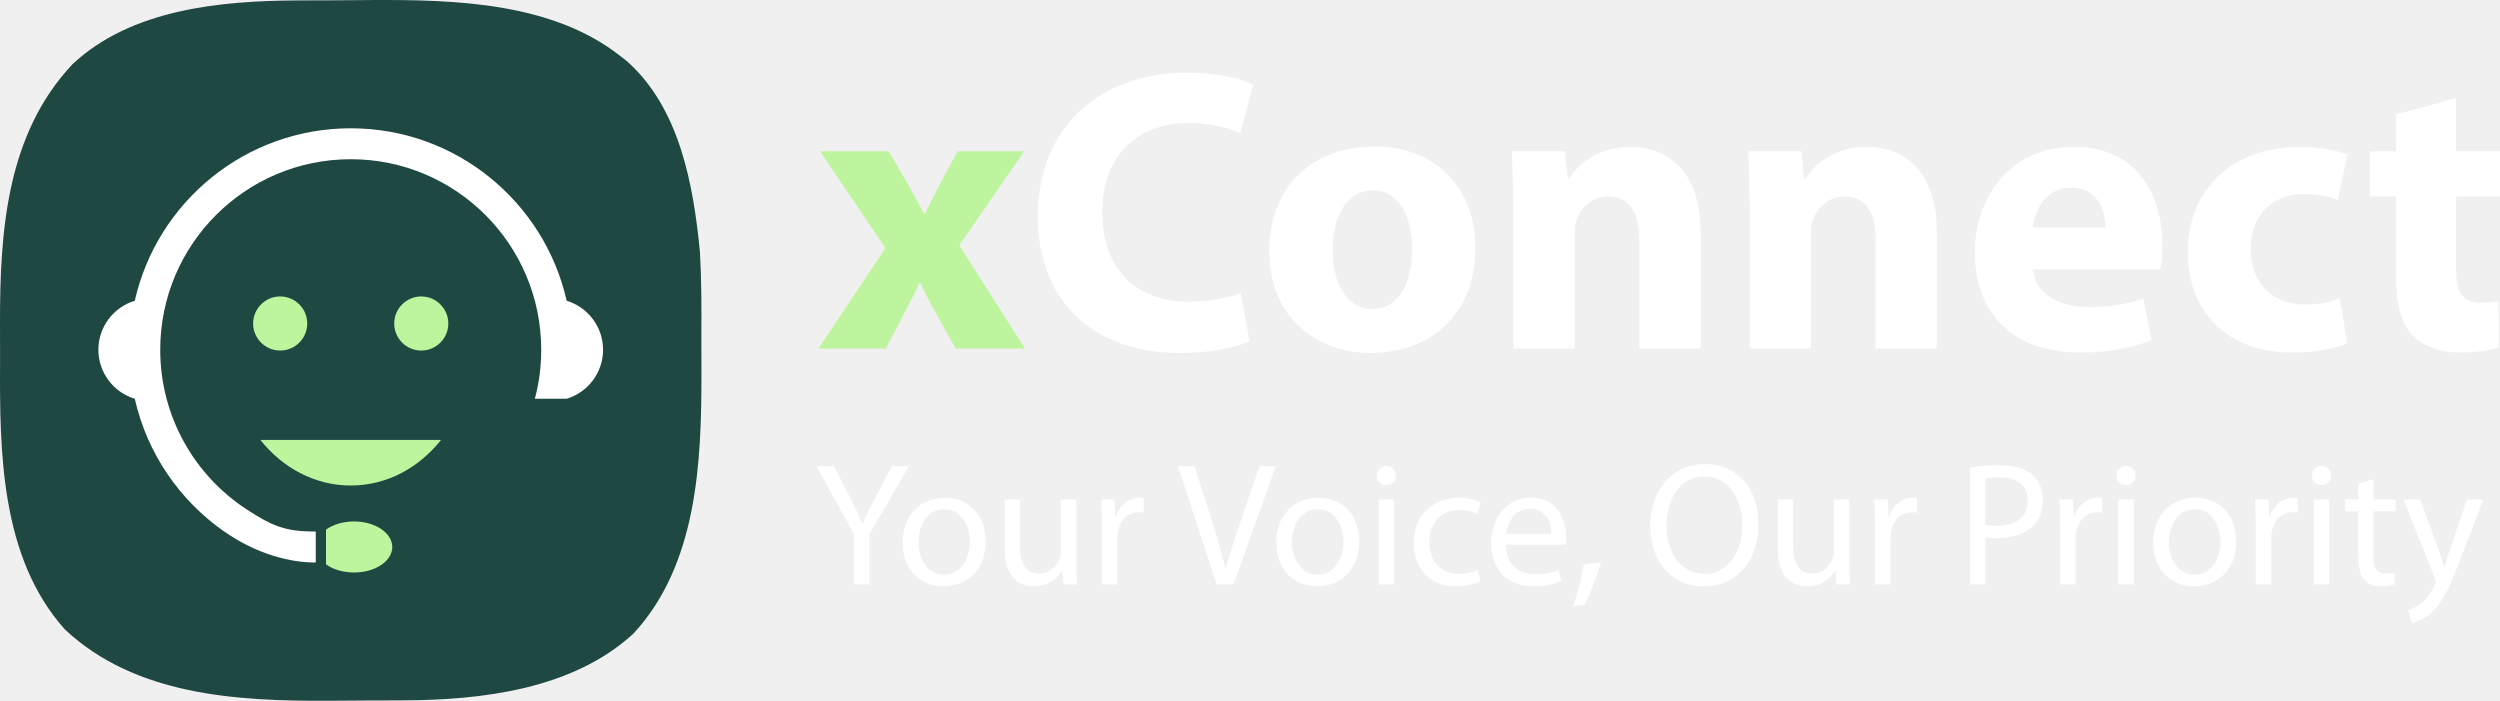
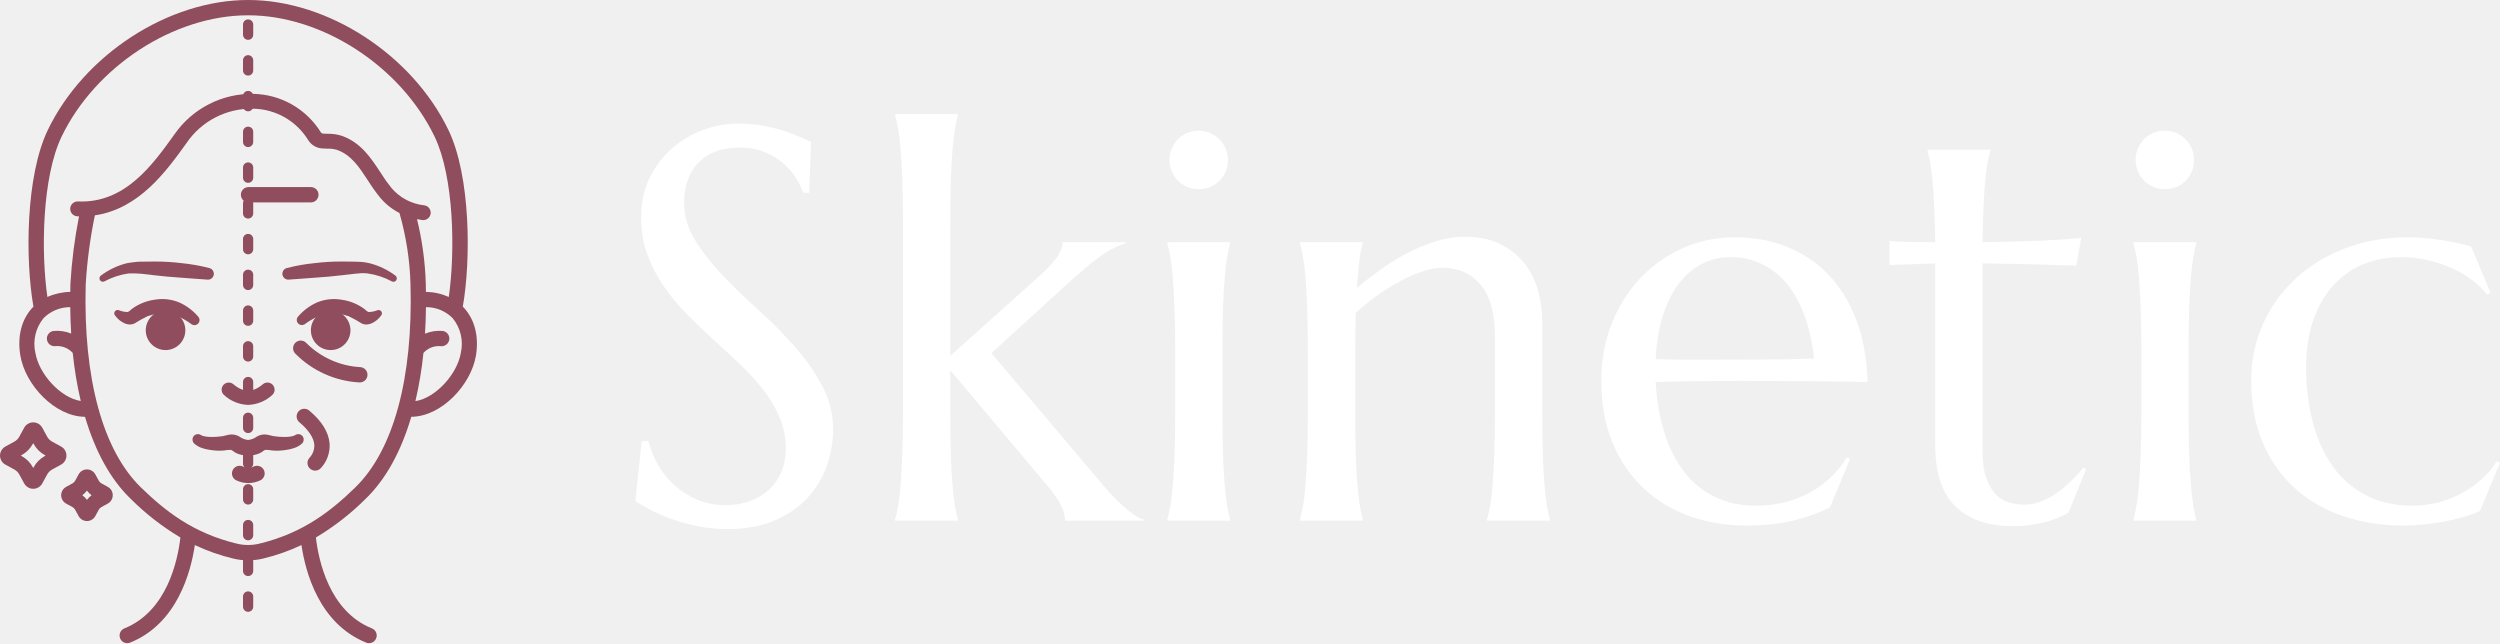
- <svg xmlns="http://www.w3.org/2000/svg" version="1.1" id="Layer_1" x="0px" y="0px" width="854.475px" height="239.519px" viewBox="73.925 268.244 854.475 239.519" enable-background="new 73.925 268.244 854.475 239.519" xml:space="preserve">
+ <svg xmlns="http://www.w3.org/2000/svg" version="1.1" id="Layer_1" x="0px" y="0px" width="378.628px" height="97.41px" viewBox="0 0 378.628 97.41" enable-background="new 0 0 378.628 97.41" xml:space="preserve">
  <g>
-     <g>
-       <path fill="#1F4843" d="M175.833,268.39c1.358-0.006,2.72-0.015,4.122-0.021c2.872-0.012,5.745-0.02,8.618-0.024    c4.31-0.011,8.62-0.052,12.931-0.09c28.161-0.134,61.146,0.869,84.303,19.039c0.796,0.62,1.593,1.241,2.413,1.88    c18.075,16.052,22.75,42.427,24.94,65.262c0.549,9.525,0.539,19.058,0.486,28.596c-0.019,4.266,0,8.529,0.025,12.798    c0.028,30.357-1.387,65.411-23.279,89.003c-20.718,19.008-51.675,22.676-78.628,22.788c-1.36,0.006-2.72,0.016-4.122,0.022    c-2.872,0.012-5.745,0.018-8.617,0.024c-4.311,0.011-8.621,0.05-12.932,0.089c-31.341,0.15-65.931-1.814-89.99-24.377    c-21.999-24.549-22.326-60.717-22.152-91.805c0.02-4.268,0-8.535-0.024-12.804c-0.032-31.373,2.187-64.536,24.741-88.542    C118.781,271.331,149.411,268.499,175.833,268.39z" />
-       <path fill="#FFFFFF" d="M119.987,371.042c-7.189,2.174-12.435,8.859-12.435,16.747s5.246,14.572,12.435,16.748    c4.235,18.692,15.35,34.779,30.581,45.387c11.153,7.772,22.695,10.648,31.282,10.571v-8.667v-1.904    c-10.296,0-14.689-1.748-23.625-7.576c-17.797-11.619-29.533-31.711-29.533-54.559c0-35.981,29.144-65.126,65.126-65.126    c35.945,0,65.088,29.145,65.088,65.126c0,5.791-0.738,11.425-2.177,16.748h10.881c7.188-2.175,12.435-8.858,12.435-16.748    c0-7.888-5.246-14.571-12.435-16.746c-7.616-33.729-37.771-58.95-73.793-58.95C157.757,312.093,127.603,337.314,119.987,371.042    L119.987,371.042z" />
-       <path fill="#BDF49D" d="M217.91,388.062c5.09,0,9.249-4.157,9.249-9.248c0-5.09-4.158-9.248-9.249-9.248    c-5.091,0-9.249,4.158-9.249,9.248C208.662,383.905,212.819,388.062,217.91,388.062L217.91,388.062z" />
-       <path fill="#BDF49D" d="M169.687,388.062c5.091,0,9.249-4.157,9.249-9.248c0-5.09-4.158-9.248-9.249-9.248    c-5.09,0-9.249,4.158-9.249,9.248C160.438,383.905,164.596,388.062,169.687,388.062L169.687,388.062z" />
-       <path fill="#BDF49D" d="M185.347,461.115c2.371,1.75,5.79,2.799,9.598,2.799c7.227,0,13.056-3.887,13.056-8.703    c0-4.819-5.829-8.742-13.056-8.742c-3.808,0-7.228,1.088-9.598,2.798V461.115z" />
-       <path fill="#BDF49D" d="M224.67,418.605h-61.745c7.577,9.558,18.613,15.583,30.891,15.583    C206.098,434.188,217.093,428.162,224.67,418.605L224.67,418.605z" />
-     </g>
-     <path fill="#BDF49D" d="M377.659,319.954l6.617,11.305c1.93,3.446,3.723,6.755,5.515,10.064h0.276   c1.792-3.724,3.446-7.031,5.239-10.341l5.928-11.028h22.748l-22.196,32.122l22.472,35.293h-23.712l-6.755-12.133   c-1.93-3.309-3.584-6.756-5.239-10.201h-0.414c-1.654,3.585-3.447,6.894-5.101,10.201l-6.342,12.133h-23.023l22.885-34.328   l-22.334-33.087H377.659z" />
-     <path fill="#FFFFFF" d="M501.014,384.887c-3.723,1.792-12.546,3.998-23.713,3.998c-32.122,0-48.666-20.128-48.666-46.598   c0-31.709,22.61-49.219,50.734-49.219c10.891,0,19.163,2.068,22.885,4.138l-4.411,16.543c-4.136-1.792-10.063-3.446-17.646-3.446   c-16.544,0-29.503,10.063-29.503,30.743c0,18.611,11.028,30.33,29.641,30.33c6.479,0,13.373-1.24,17.646-3.033L501.014,384.887z" />
-     <path fill="#FFFFFF" d="M578.219,352.903c0,24.679-17.509,35.982-35.568,35.982c-19.715,0-34.879-12.959-34.879-34.741   c0-21.921,14.338-35.845,36.119-35.845C564.432,318.299,578.219,332.5,578.219,352.903z M529.416,353.592   c0,11.58,4.825,20.266,13.786,20.266c8.271,0,13.373-8.134,13.373-20.402c0-9.928-3.86-20.128-13.373-20.128   C533.275,333.327,529.416,343.667,529.416,353.592z" />
-     <path fill="#FFFFFF" d="M591.179,341.46c0-8.41-0.274-15.44-0.551-21.507h18.197l0.966,9.375h0.413   c2.758-4.412,9.513-10.893,20.817-10.893c13.785,0,24.126,9.237,24.126,29.089v39.844h-20.955v-37.361   c0-8.685-3.033-14.613-10.615-14.613c-5.79,0-9.237,3.998-10.754,7.858c-0.552,1.379-0.688,3.309-0.688,5.239v38.877h-20.956   V341.46z" />
-     <path fill="#FFFFFF" d="M671.97,341.46c0-8.41-0.274-15.44-0.551-21.507h18.197l0.966,9.375h0.413   c2.758-4.412,9.513-10.893,20.817-10.893c13.785,0,24.125,9.237,24.125,29.089v39.844h-20.954v-37.361   c0-8.685-3.033-14.613-10.615-14.613c-5.79,0-9.237,3.998-10.754,7.858c-0.552,1.379-0.688,3.309-0.688,5.239v38.877H671.97V341.46   z" />
-     <path fill="#FFFFFF" d="M768.891,360.347c0.552,8.687,9.236,12.821,19.024,12.821c7.169,0,12.959-0.965,18.612-2.896l2.757,14.199   c-6.895,2.896-15.303,4.274-24.401,4.274c-22.886,0-35.981-13.235-35.981-34.328c0-17.095,10.614-35.982,34.052-35.982   c21.782,0,30.055,16.957,30.055,33.64c0,3.584-0.414,6.755-0.688,8.271L768.891,360.347L768.891,360.347z M793.568,346.009   c0-5.101-2.205-13.648-11.855-13.648c-8.823,0-12.408,8.136-12.96,13.648H793.568z" />
-     <path fill="#FFFFFF" d="M876.152,385.577c-3.724,1.792-10.754,3.171-18.75,3.171c-21.782,0-35.706-13.373-35.706-34.466   c0-19.716,13.511-35.846,38.602-35.846c5.515,0,11.58,0.965,15.992,2.619l-3.308,15.579c-2.481-1.104-6.204-2.068-11.72-2.068   c-11.028,0-18.197,7.858-18.061,18.889c0,12.27,8.271,18.887,18.475,18.887c4.963,0,8.823-0.827,11.993-2.205L876.152,385.577z" />
-     <path fill="#FFFFFF" d="M913.373,301.755v18.198H928.4v15.439h-15.027v24.402c0,8.134,2.068,11.854,8.271,11.854   c2.896,0,4.272-0.138,6.204-0.551l0.139,15.854c-2.62,0.966-7.723,1.793-13.511,1.793c-6.757,0-12.408-2.345-15.855-5.79   c-3.859-3.998-5.789-10.479-5.789-19.99v-27.572h-8.961v-15.439h8.961v-12.546L913.373,301.755z" />
-     <g>
-       <path fill="#FFFFFF" d="M365.817,467.999V450.84l-12.84-23.279h6l5.7,11.16c1.5,3.061,2.76,5.521,4.02,8.339h0.12    c1.08-2.64,2.52-5.278,4.08-8.339l5.82-11.16h5.88l-13.5,23.219V468L365.817,467.999L365.817,467.999z" />
-       <path fill="#FFFFFF" d="M410.816,453.24c0,10.739-7.5,15.42-14.459,15.42c-7.799,0-13.919-5.761-13.919-14.939    c0-9.66,6.42-15.359,14.399-15.359C405.176,438.36,410.816,444.419,410.816,453.24z M387.837,453.54    c0,6.358,3.6,11.159,8.76,11.159c5.04,0,8.819-4.74,8.819-11.279c0-4.92-2.459-11.101-8.7-11.101    C390.537,442.32,387.837,448.08,387.837,453.54z" />
-       <path fill="#FFFFFF" d="M441.776,460.019c0,3.061,0.06,5.699,0.238,7.979h-4.68l-0.3-4.74h-0.12c-1.32,2.341-4.439,5.4-9.6,5.4    c-4.561,0-10.021-2.58-10.021-12.721v-16.979h5.28v16.02c0,5.521,1.74,9.3,6.479,9.3c3.54,0,6-2.46,6.959-4.859    c0.301-0.72,0.48-1.68,0.48-2.699v-17.76h5.28v21.059H441.776z" />
-       <path fill="#FFFFFF" d="M450.537,448.019c0-3.42-0.061-6.358-0.24-9.06h4.62l0.24,5.76h0.18c1.32-3.899,4.56-6.359,8.1-6.359    c0.54,0,0.96,0.061,1.439,0.12v4.979c-0.539-0.12-1.079-0.12-1.8-0.12c-3.72,0-6.359,2.76-7.079,6.72    c-0.12,0.72-0.181,1.62-0.181,2.46v15.479h-5.279V448.019z" />
-       <path fill="#FFFFFF" d="M489.776,467.999l-13.261-40.438h5.7l6.3,19.919c1.681,5.46,3.181,10.38,4.319,15.12h0.12    c1.141-4.68,2.76-9.78,4.62-15.06l6.84-19.979h5.579l-14.459,40.438H489.776z" />
-       <path fill="#FFFFFF" d="M538.496,453.24c0,10.739-7.5,15.42-14.46,15.42c-7.8,0-13.919-5.761-13.919-14.939    c0-9.66,6.419-15.359,14.398-15.359C532.855,438.36,538.496,444.419,538.496,453.24z M515.516,453.54    c0,6.358,3.601,11.159,8.761,11.159c5.04,0,8.818-4.74,8.818-11.279c0-4.92-2.46-11.101-8.698-11.101    C518.216,442.32,515.516,448.08,515.516,453.54z" />
-       <path fill="#FFFFFF" d="M551.036,430.8c0,1.8-1.26,3.239-3.36,3.239c-1.92,0-3.18-1.439-3.18-3.239s1.32-3.3,3.3-3.3    C549.715,427.5,551.036,428.94,551.036,430.8z M545.156,467.999V438.96h5.278v29.039H545.156z" />
-       <path fill="#FFFFFF" d="M579.895,466.979c-1.38,0.659-4.438,1.681-8.34,1.681c-8.76,0-14.459-5.94-14.459-14.819    c0-8.939,6.119-15.479,15.6-15.479c3.12,0,5.88,0.78,7.319,1.561l-1.199,4.021c-1.261-0.659-3.24-1.38-6.12-1.38    c-6.659,0-10.26,4.979-10.26,10.979c0,6.72,4.319,10.858,10.079,10.858c3,0,4.979-0.72,6.479-1.38L579.895,466.979z" />
-       <path fill="#FFFFFF" d="M588.656,454.439c0.12,7.141,4.62,10.08,9.96,10.08c3.78,0,6.12-0.66,8.04-1.5l0.96,3.779    c-1.86,0.84-5.102,1.86-9.72,1.86c-8.939,0-14.279-5.94-14.279-14.699c0-8.76,5.159-15.601,13.619-15.601    c9.54,0,11.999,8.279,11.999,13.619c0,1.08-0.061,1.86-0.181,2.46L588.656,454.439L588.656,454.439z M604.135,450.66    c0.062-3.302-1.38-8.521-7.318-8.521c-5.399,0-7.681,4.86-8.101,8.521H604.135z" />
-       <path fill="#FFFFFF" d="M611.636,475.438c1.32-3.6,2.939-10.02,3.601-14.398l5.88-0.601c-1.439,5.101-4.08,11.761-5.761,14.579    L611.636,475.438z" />
-       <path fill="#FFFFFF" d="M674.933,447.359c0,13.86-8.459,21.301-18.778,21.301c-10.739,0-18.18-8.341-18.18-20.579    c0-12.84,7.92-21.239,18.72-21.239C667.793,426.84,674.933,435.3,674.933,447.359z M643.495,447.959    c0,8.699,4.68,16.438,12.959,16.438c8.28,0,12.96-7.62,12.96-16.8c0-8.1-4.2-16.499-12.899-16.499    C647.816,431.099,643.495,439.14,643.495,447.959z" />
-       <path fill="#FFFFFF" d="M706.012,460.019c0,3.061,0.062,5.699,0.24,7.979h-4.68l-0.3-4.74h-0.12c-1.32,2.341-4.44,5.4-9.601,5.4    c-4.561,0-10.02-2.58-10.02-12.721v-16.979h5.278v16.02c0,5.521,1.74,9.3,6.479,9.3c3.54,0,6-2.46,6.96-4.859    c0.3-0.72,0.48-1.68,0.48-2.699v-17.76h5.278v21.059H706.012z" />
-       <path fill="#FFFFFF" d="M714.773,448.019c0-3.42-0.061-6.358-0.24-9.06h4.62l0.239,5.76h0.181c1.319-3.899,4.56-6.359,8.1-6.359    c0.54,0,0.96,0.061,1.439,0.12v4.979c-0.539-0.12-1.079-0.12-1.8-0.12c-3.721,0-6.359,2.76-7.079,6.72    c-0.12,0.72-0.182,1.62-0.182,2.46v15.479h-5.278V448.019z" />
-       <path fill="#FFFFFF" d="M747.292,428.041c2.521-0.42,5.82-0.78,10.021-0.78c5.159,0,8.939,1.2,11.34,3.359    c2.16,1.92,3.54,4.859,3.54,8.46c0,3.66-1.08,6.54-3.12,8.64c-2.819,2.94-7.26,4.44-12.359,4.44c-1.56,0-3-0.062-4.2-0.36v16.199    h-5.22L747.292,428.041L747.292,428.041z M752.512,447.54c1.142,0.3,2.58,0.42,4.32,0.42c6.3,0,10.14-3.12,10.14-8.58    c0-5.399-3.84-7.979-9.54-7.979c-2.278,0-4.02,0.181-4.92,0.42V447.54L752.512,447.54z" />
-       <path fill="#FFFFFF" d="M778.073,448.019c0-3.42-0.062-6.358-0.24-9.06h4.62l0.24,5.76h0.18c1.32-3.899,4.56-6.359,8.1-6.359    c0.54,0,0.96,0.061,1.44,0.12v4.979c-0.54-0.12-1.08-0.12-1.801-0.12c-3.721,0-6.359,2.76-7.079,6.72    c-0.12,0.72-0.182,1.62-0.182,2.46v15.479h-5.278V448.019L778.073,448.019z" />
-       <path fill="#FFFFFF" d="M803.813,430.8c0,1.8-1.261,3.239-3.36,3.239c-1.92,0-3.18-1.439-3.18-3.239s1.319-3.3,3.3-3.3    C802.492,427.5,803.813,428.94,803.813,430.8z M797.932,467.999V438.96h5.279v29.039H797.932z" />
-       <path fill="#FFFFFF" d="M838.251,453.24c0,10.739-7.5,15.42-14.46,15.42c-7.8,0-13.919-5.761-13.919-14.939    c0-9.66,6.419-15.359,14.398-15.359C832.611,438.36,838.251,444.419,838.251,453.24z M815.271,453.54    c0,6.358,3.601,11.159,8.761,11.159c5.04,0,8.818-4.74,8.818-11.279c0-4.92-2.46-11.101-8.698-11.101    C817.972,442.32,815.271,448.08,815.271,453.54z" />
-       <path fill="#FFFFFF" d="M844.912,448.019c0-3.42-0.061-6.358-0.24-9.06h4.62l0.24,5.76h0.18c1.32-3.899,4.56-6.359,8.1-6.359    c0.54,0,0.96,0.061,1.439,0.12v4.979c-0.539-0.12-1.079-0.12-1.8-0.12c-3.72,0-6.359,2.76-7.079,6.72    c-0.12,0.72-0.181,1.62-0.181,2.46v15.479h-5.279V448.019z" />
-       <path fill="#FFFFFF" d="M870.651,430.8c0,1.8-1.261,3.239-3.36,3.239c-1.92,0-3.18-1.439-3.18-3.239s1.319-3.3,3.3-3.3    C869.331,427.5,870.651,428.94,870.651,430.8z M864.771,467.999V438.96h5.278v29.039H864.771z" />
-       <path fill="#FFFFFF" d="M885.17,432v6.96h7.561v4.021h-7.561v15.659c0,3.601,1.021,5.64,3.961,5.64    c1.439,0,2.279-0.119,3.06-0.359l0.239,4.021c-1.02,0.359-2.639,0.721-4.68,0.721c-2.459,0-4.439-0.841-5.699-2.221    c-1.438-1.62-2.039-4.199-2.039-7.62V442.98h-4.5v-4.021h4.5v-5.399L885.17,432z" />
-       <path fill="#FFFFFF" d="M901.129,438.959l6.301,17.159c0.72,1.92,1.439,4.199,1.92,5.939h0.119c0.541-1.74,1.142-3.96,1.859-6.06    l5.76-17.04h5.58l-7.92,20.699c-3.779,9.96-6.359,15-9.959,18.18c-2.641,2.22-5.16,3.12-6.479,3.358l-1.318-4.38    c1.318-0.42,3.059-1.26,4.619-2.58c1.438-1.14,3.18-3.18,4.438-5.879c0.24-0.54,0.42-0.96,0.42-1.261c0-0.3-0.118-0.72-0.42-1.38    l-10.68-26.759h5.76V438.959z" />
-     </g>
+     <path fill="#FFFFFF" d="M122.549,29.185h-0.905c-0.221-0.633-0.571-1.347-1.051-2.143c-0.481-0.796-1.112-1.545-1.895-2.245   c-0.782-0.7-1.73-1.283-2.842-1.749c-1.112-0.468-2.423-0.7-3.933-0.7c-1.345,0-2.54,0.205-3.583,0.617s-1.915,0.988-2.615,1.729   c-0.701,0.741-1.229,1.62-1.586,2.636s-0.535,2.142-0.535,3.378c0,1.977,0.556,3.864,1.668,5.662   c1.112,1.799,2.505,3.576,4.18,5.333c1.675,1.757,3.487,3.515,5.437,5.271c1.949,1.758,3.761,3.584,5.437,5.479   c1.673,1.896,3.067,3.879,4.18,5.951c1.111,2.072,1.667,4.303,1.667,6.689c0,1.785-0.308,3.578-0.926,5.375   c-0.618,1.799-1.572,3.412-2.862,4.841c-1.291,1.429-2.952,2.587-4.983,3.479c-2.032,0.894-4.448,1.338-7.248,1.338   c-1.565,0-3.055-0.144-4.469-0.434c-1.414-0.287-2.718-0.645-3.913-1.07c-1.194-0.424-2.264-0.885-3.212-1.377   c-0.947-0.496-1.723-0.949-2.326-1.361l0.947-9.1h1.03c0.301,1.289,0.795,2.52,1.482,3.684c0.686,1.169,1.53,2.199,2.533,3.091   c1.002,0.892,2.148,1.606,3.439,2.142c1.29,0.536,2.704,0.803,4.242,0.803c1.4,0,2.656-0.213,3.768-0.637   c1.112-0.427,2.066-1.017,2.863-1.771c0.796-0.756,1.406-1.654,1.833-2.698c0.425-1.043,0.638-2.185,0.638-3.42   c0-1.728-0.315-3.327-0.947-4.797c-0.631-1.468-1.462-2.862-2.492-4.181c-1.029-1.316-2.197-2.596-3.5-3.83   c-1.305-1.235-2.643-2.478-4.016-3.728c-1.373-1.249-2.711-2.533-4.015-3.851c-1.304-1.317-2.472-2.725-3.501-4.221   c-1.028-1.496-1.86-3.104-2.491-4.819c-0.632-1.715-0.947-3.603-0.947-5.662c0-2.169,0.418-4.125,1.255-5.87   c0.837-1.742,1.95-3.231,3.336-4.468c1.386-1.235,2.958-2.183,4.716-2.841c1.756-0.66,3.568-0.989,5.437-0.989   c1.372,0,2.635,0.111,3.788,0.329c1.154,0.221,2.19,0.481,3.11,0.782c0.92,0.303,1.723,0.605,2.41,0.906   c0.685,0.304,1.249,0.551,1.688,0.742L122.549,29.185z" />
+     <path fill="#FFFFFF" d="M136.758,33.385c0-2.334-0.035-4.372-0.103-6.116c-0.07-1.744-0.151-3.246-0.248-4.51   c-0.097-1.262-0.22-2.319-0.371-3.171c-0.15-0.852-0.309-1.565-0.473-2.142v-0.164h9.513v0.164   c-0.164,0.576-0.315,1.29-0.453,2.142c-0.137,0.852-0.262,1.909-0.37,3.171c-0.11,1.264-0.193,2.766-0.248,4.51   c-0.054,1.744-0.082,3.782-0.082,6.116v20.51l13.467-12.068c2.361-2.059,3.542-3.774,3.542-5.147h9.555v0.165   c-0.714,0.22-1.394,0.502-2.038,0.844c-0.645,0.345-1.29,0.749-1.935,1.215c-0.646,0.468-1.319,0.995-2.019,1.586   c-0.701,0.591-1.463,1.257-2.287,1.997l-12.065,10.996l16.556,19.563c0.494,0.604,1.029,1.215,1.606,1.832   c0.575,0.617,1.153,1.188,1.729,1.709c0.575,0.522,1.139,0.976,1.688,1.359c0.548,0.385,1.056,0.633,1.523,0.74v0.166h-11.944   c0-0.714-0.185-1.456-0.556-2.225c-0.37-0.769-1.036-1.742-1.996-2.924l-14.827-17.627v6.674c0,2.332,0.028,4.371,0.082,6.113   c0.055,1.743,0.138,3.248,0.248,4.51c0.108,1.264,0.233,2.322,0.37,3.172c0.138,0.851,0.289,1.564,0.453,2.141v0.166h-9.513v-0.166   c0.164-0.575,0.322-1.29,0.473-2.141c0.151-0.85,0.274-1.908,0.371-3.172c0.097-1.262,0.178-2.767,0.248-4.51   c0.067-1.742,0.103-3.781,0.103-6.113L136.758,33.385L136.758,33.385z" />
+     <path fill="#FFFFFF" d="M177.982,52.783c0-2.334-0.034-4.373-0.103-6.117c-0.07-1.743-0.151-3.246-0.247-4.511   c-0.098-1.261-0.221-2.318-0.37-3.17c-0.152-0.851-0.31-1.564-0.474-2.142v-0.165h9.512v0.165   c-0.165,0.577-0.314,1.291-0.453,2.142c-0.137,0.852-0.262,1.909-0.369,3.17c-0.11,1.265-0.193,2.768-0.247,4.511   c-0.056,1.744-0.083,3.783-0.083,6.117v9.967c0,2.334,0.027,4.371,0.083,6.115c0.054,1.742,0.137,3.247,0.247,4.51   c0.107,1.263,0.232,2.32,0.369,3.17c0.139,0.852,0.288,1.565,0.453,2.142v0.166h-9.512v-0.166c0.164-0.575,0.321-1.29,0.474-2.142   c0.149-0.85,0.272-1.907,0.37-3.17c0.096-1.263,0.177-2.768,0.247-4.51c0.068-1.744,0.103-3.781,0.103-6.115V52.783z M177.116,24.2   c0-0.604,0.117-1.173,0.352-1.708c0.233-0.536,0.541-1.004,0.926-1.4c0.386-0.398,0.844-0.714,1.38-0.948   c0.535-0.232,1.118-0.35,1.751-0.35c0.631,0,1.215,0.117,1.749,0.35c0.536,0.234,1.003,0.55,1.4,0.948   c0.398,0.396,0.713,0.864,0.948,1.4c0.232,0.535,0.349,1.104,0.349,1.708c0,1.264-0.425,2.32-1.274,3.172   c-0.853,0.851-1.91,1.276-3.172,1.276c-0.633,0-1.216-0.117-1.751-0.351c-0.536-0.232-0.994-0.549-1.38-0.947   c-0.385-0.398-0.692-0.864-0.926-1.399C177.233,25.416,177.116,24.832,177.116,24.2z" />
+     <path fill="#FFFFFF" d="M226.414,51.095c0-3.627-0.729-6.288-2.183-7.991c-1.457-1.701-3.405-2.553-5.849-2.553   c-0.881,0-1.867,0.185-2.965,0.556c-1.099,0.37-2.225,0.865-3.377,1.482c-1.153,0.617-2.308,1.34-3.461,2.161   c-1.152,0.824-2.236,1.704-3.254,2.637l-0.08,5.396v9.967c0,2.334,0.025,4.371,0.08,6.115c0.057,1.742,0.139,3.247,0.25,4.51   c0.107,1.263,0.23,2.32,0.368,3.17c0.14,0.852,0.288,1.565,0.453,2.142v0.166h-9.513v-0.166c0.164-0.575,0.322-1.29,0.474-2.142   c0.149-0.85,0.272-1.907,0.371-3.17c0.094-1.263,0.177-2.768,0.246-4.51c0.069-1.744,0.103-3.781,0.103-6.115v-9.967   c0-2.334-0.033-4.373-0.103-6.117c-0.069-1.743-0.152-3.246-0.246-4.511c-0.099-1.261-0.222-2.318-0.371-3.17   c-0.151-0.851-0.31-1.564-0.474-2.142v-0.165h9.513v0.165c-0.22,0.686-0.392,1.559-0.515,2.614   c-0.123,1.059-0.254,2.438-0.391,4.141c1.125-0.935,2.34-1.867,3.645-2.801c1.303-0.934,2.656-1.765,4.057-2.492   s2.827-1.317,4.284-1.771c1.452-0.452,2.88-0.679,4.28-0.679c2.144,0,3.959,0.371,5.457,1.113c1.496,0.739,2.72,1.715,3.666,2.924   c0.947,1.207,1.634,2.587,2.059,4.139c0.426,1.551,0.639,3.122,0.639,4.714V62.75c0,2.334,0.027,4.371,0.084,6.115   c0.055,1.742,0.137,3.247,0.246,4.51c0.11,1.263,0.232,2.32,0.37,3.17c0.138,0.852,0.289,1.565,0.453,2.142v0.166h-9.513v-0.166   c0.164-0.575,0.32-1.29,0.475-2.142c0.15-0.85,0.271-1.907,0.369-3.17c0.096-1.263,0.18-2.768,0.247-4.51   c0.069-1.744,0.103-3.781,0.103-6.115V51.095H226.414z" />
+     <path fill="#FFFFFF" d="M264.427,79.593c-3.049,0-5.903-0.481-8.567-1.441c-2.663-0.961-4.983-2.367-6.959-4.222   c-1.978-1.854-3.534-4.146-4.675-6.878c-1.141-2.731-1.709-5.854-1.709-9.368c0-3.104,0.521-5.979,1.564-8.63   c1.043-2.649,2.485-4.947,4.323-6.898c1.841-1.948,3.988-3.472,6.445-4.57c2.458-1.099,5.112-1.646,7.971-1.646   c2.825,0,5.448,0.487,7.864,1.461c2.416,0.976,4.51,2.39,6.279,4.242c1.772,1.854,3.174,4.146,4.201,6.878   c1.03,2.732,1.586,5.844,1.67,9.329c-3.104-0.056-6.207-0.099-9.309-0.125c-3.104-0.024-6.328-0.04-9.679-0.04   c-2.39,0-4.716,0.016-6.979,0.04c-2.267,0.026-4.304,0.069-6.117,0.125c0.166,2.854,0.611,5.437,1.34,7.741   c0.729,2.306,1.73,4.277,3.007,5.91s2.827,2.89,4.651,3.768c1.826,0.88,3.894,1.318,6.199,1.318c1.592,0,3.096-0.186,4.51-0.555   c1.414-0.373,2.699-0.888,3.852-1.547c1.152-0.658,2.184-1.434,3.089-2.326c0.906-0.892,1.673-1.859,2.306-2.902l0.496,0.246   l-3.05,7.33c-1.483,0.771-3.253,1.422-5.313,1.957C269.78,79.324,267.31,79.593,264.427,79.593z M258.949,54.471   c2.745,0,5.498-0.007,8.258-0.021s5.265-0.063,7.516-0.146c-0.246-2.39-0.713-4.529-1.4-6.425c-0.685-1.895-1.563-3.5-2.636-4.818   c-1.071-1.317-2.333-2.333-3.789-3.047c-1.454-0.714-3.062-1.071-4.817-1.071c-1.594,0-3.055,0.35-4.387,1.05   c-1.331,0.7-2.49,1.709-3.48,3.028c-0.987,1.317-1.782,2.93-2.387,4.838c-0.604,1.909-0.961,4.085-1.072,6.528   c1.236,0.057,2.539,0.082,3.914,0.082C256.039,54.471,257.466,54.471,258.949,54.471z" />
+     <path fill="#FFFFFF" d="M306.599,76.421c0.822,0,1.641-0.15,2.449-0.453c0.811-0.301,1.593-0.713,2.349-1.236   c0.755-0.52,1.481-1.115,2.183-1.791c0.699-0.673,1.354-1.379,1.955-2.12l0.414,0.206l-2.679,6.633   c-0.329,0.164-0.733,0.362-1.215,0.596c-0.479,0.232-1.06,0.453-1.729,0.658c-0.675,0.207-1.464,0.385-2.369,0.537   c-0.906,0.148-1.976,0.227-3.213,0.227c-3.679,0-6.541-0.997-8.586-2.986c-2.047-1.99-3.068-5.102-3.068-9.329V39.893l-6.918,0.246   v-3.625c0.852,0.056,1.867,0.098,3.047,0.124c1.181,0.028,2.473,0.041,3.871,0.041c-0.028-1.949-0.075-3.673-0.145-5.168   c-0.068-1.496-0.15-2.801-0.246-3.913c-0.097-1.111-0.214-2.052-0.351-2.82c-0.138-0.77-0.274-1.415-0.412-1.936v-0.165h9.515   v0.165c-0.166,0.521-0.318,1.166-0.453,1.936c-0.138,0.769-0.254,1.702-0.352,2.8c-0.096,1.1-0.18,2.396-0.247,3.893   c-0.067,1.497-0.116,3.233-0.144,5.209c1.729-0.026,3.425-0.062,5.086-0.103c1.66-0.042,3.172-0.096,4.529-0.165   c1.359-0.068,2.512-0.137,3.459-0.206c0.947-0.068,1.572-0.129,1.875-0.185l-0.742,4.201c-1.4-0.027-2.867-0.069-4.406-0.125   c-1.317-0.054-2.827-0.096-4.53-0.123s-3.459-0.055-5.271-0.081v28.333c0,1.701,0.186,3.082,0.556,4.141   c0.37,1.057,0.851,1.887,1.44,2.491c0.59,0.603,1.263,1.017,2.02,1.235C305.025,76.313,305.802,76.421,306.599,76.421z" />
+     <path fill="#FFFFFF" d="M324.306,52.783c0-2.334-0.034-4.373-0.102-6.117c-0.07-1.743-0.151-3.246-0.248-4.511   c-0.098-1.261-0.221-2.318-0.371-3.17c-0.151-0.851-0.309-1.564-0.473-2.142v-0.165h9.512v0.165   c-0.164,0.577-0.314,1.291-0.451,2.142c-0.139,0.852-0.262,1.909-0.371,3.17c-0.108,1.265-0.192,2.768-0.246,4.511   c-0.057,1.744-0.084,3.783-0.084,6.117v9.967c0,2.334,0.027,4.371,0.084,6.115c0.054,1.742,0.138,3.247,0.246,4.51   c0.109,1.263,0.232,2.32,0.371,3.17c0.137,0.852,0.287,1.565,0.451,2.142v0.166h-9.512v-0.166c0.164-0.575,0.32-1.29,0.473-2.142   c0.15-0.85,0.273-1.907,0.371-3.17c0.097-1.263,0.178-2.768,0.248-4.51c0.066-1.744,0.102-3.781,0.102-6.115V52.783z M323.442,24.2   c0-0.604,0.116-1.173,0.351-1.708c0.231-0.536,0.541-1.004,0.926-1.4c0.386-0.398,0.844-0.714,1.379-0.948   c0.535-0.232,1.119-0.35,1.752-0.35c0.631,0,1.215,0.117,1.75,0.35c0.535,0.234,1.001,0.55,1.4,0.948   c0.396,0.396,0.713,0.864,0.945,1.4c0.233,0.535,0.352,1.104,0.352,1.708c0,1.264-0.426,2.32-1.276,3.172   c-0.853,0.851-1.908,1.276-3.171,1.276c-0.633,0-1.217-0.117-1.752-0.351c-0.535-0.232-0.993-0.549-1.378-0.947   c-0.386-0.398-0.694-0.864-0.927-1.399C323.559,25.416,323.442,24.832,323.442,24.2z" />
+     <path fill="#FFFFFF" d="M378.628,70.08l-3.049,7.33c-0.74,0.33-1.593,0.633-2.554,0.905c-0.962,0.274-1.956,0.511-2.985,0.7   c-1.028,0.193-2.064,0.337-3.108,0.434c-1.044,0.096-2.031,0.145-2.964,0.145c-3.323,0-6.393-0.487-9.206-1.461   c-2.815-0.977-5.244-2.396-7.289-4.264c-2.048-1.867-3.646-4.16-4.798-6.879c-1.152-2.718-1.729-5.82-1.729-9.307   c0-3.104,0.597-5.979,1.791-8.63c1.194-2.649,2.854-4.947,4.983-6.897c2.128-1.948,4.632-3.472,7.517-4.57   c2.882-1.099,6.013-1.646,9.39-1.646c1.537,0,3.186,0.13,4.942,0.391c1.757,0.26,3.321,0.597,4.694,1.009l2.923,7.002l-0.493,0.287   c-0.688-0.85-1.504-1.626-2.451-2.326c-0.945-0.7-1.99-1.297-3.129-1.792c-1.14-0.493-2.341-0.878-3.604-1.152   c-1.264-0.275-2.553-0.412-3.871-0.412c-2.143,0-4.092,0.377-5.85,1.132c-1.758,0.756-3.267,1.848-4.527,3.275   c-1.266,1.427-2.246,3.178-2.946,5.25c-0.7,2.074-1.049,4.428-1.049,7.063c0,2.967,0.335,5.725,1.009,8.277   c0.673,2.555,1.673,4.771,3.006,6.652c1.331,1.88,3.008,3.35,5.024,4.406c2.019,1.058,4.386,1.584,7.104,1.584   c1.262,0,2.518-0.156,3.768-0.473c1.248-0.314,2.43-0.771,3.541-1.359c1.113-0.59,2.135-1.297,3.068-2.121   c0.934-0.822,1.715-1.756,2.348-2.801L378.628,70.08z" />
+   </g>
+   <g>
+     <path fill="#8F4D5D" d="M50.081,47.026c1.655,0,2.997,1.342,2.997,2.994c0,1.657-1.342,2.998-2.997,2.998   c-1.655,0-2.997-1.341-2.997-2.998C47.084,48.368,48.426,47.026,50.081,47.026z" />
+     <path fill="#8F4D5D" d="M25.072,47.026c1.656,0,2.998,1.342,2.998,2.994c0,1.657-1.342,2.998-2.998,2.998   c-1.654,0-2.997-1.341-2.997-2.998C22.075,48.368,23.417,47.026,25.072,47.026z" />
+     <path fill="#8F4D5D" d="M54.464,57.917h-0.068c-3.659-0.207-7.11-1.765-9.685-4.373c-0.445-0.461-0.433-1.194,0.028-1.639   c0.46-0.447,1.195-0.436,1.64,0.026c0.016,0.017,0.032,0.032,0.047,0.05c2.169,2.155,5.052,3.441,8.105,3.619   c0.64,0.02,1.145,0.552,1.126,1.193c-0.019,0.641-0.554,1.146-1.194,1.127L54.464,57.917L54.464,57.917z" />
+     <path fill="#8F4D5D" d="M47.084,30.655h-9.443c-0.641,0-1.161-0.521-1.161-1.161c0-0.64,0.52-1.16,1.161-1.16h9.443   c0.641,0,1.16,0.521,1.16,1.16C48.244,30.135,47.725,30.655,47.084,30.655z" />
+     <path fill="#8F4D5D" d="M47.727,71.276c-0.64,0.001-1.16-0.519-1.16-1.159c0-0.275,0.099-0.543,0.278-0.752   c0.523-0.543,0.797-1.277,0.757-2.029c-0.088-1.039-0.874-2.224-2.21-3.336c-0.514-0.387-0.62-1.111-0.238-1.623   c0.382-0.516,1.109-0.621,1.623-0.238c0.035,0.021,0.068,0.052,0.099,0.08c1.843,1.537,2.894,3.236,3.039,4.923   c0.099,1.371-0.372,2.721-1.302,3.729C48.392,71.13,48.068,71.279,47.727,71.276z" />
+     <path fill="#8F4D5D" d="M37.577,61.322c-1.378-0.047-2.693-0.596-3.697-1.539c-0.422-0.425-0.421-1.107,0.002-1.531   c0.378-0.375,0.975-0.422,1.406-0.105c1.583,1.361,2.996,1.361,4.579,0c0.482-0.354,1.159-0.249,1.513,0.23   c0.316,0.431,0.271,1.029-0.105,1.406C40.27,60.727,38.956,61.275,37.577,61.322z" />
+     <path fill="#8F4D5D" d="M45.894,66.166c-0.224-0.394-0.724-0.533-1.118-0.31l-0.146,0.083c-0.181,0.083-0.372,0.141-0.569,0.166   c-0.274,0.043-0.551,0.064-0.829,0.072c-0.595,0.01-1.19-0.027-1.779-0.118c-0.144-0.021-0.834-0.192-0.913-0.211   c-0.646-0.132-1.317,0.019-1.847,0.407c-0.338,0.209-0.719,0.338-1.114,0.379c-0.396-0.038-0.778-0.168-1.116-0.377   c-0.531-0.391-1.202-0.539-1.848-0.408c-0.078,0.018-0.77,0.188-0.913,0.214c-0.589,0.087-1.185,0.125-1.78,0.116   c-0.278-0.006-0.556-0.031-0.83-0.074c-0.197-0.023-0.389-0.081-0.568-0.163l-0.146-0.085c-0.394-0.225-0.895-0.087-1.12,0.307   c-0.186,0.326-0.126,0.736,0.144,0.998c0.344,0.318,0.755,0.555,1.203,0.694c0.366,0.129,0.742,0.216,1.126,0.271   c0.723,0.127,1.459,0.162,2.191,0.101c0.341-0.071,0.689-0.103,1.037-0.093c0.239,0.055,0.387,0.246,0.591,0.365   c0.218,0.129,0.45,0.229,0.692,0.301c0.87,0.264,1.797,0.264,2.666,0c0.242-0.072,0.475-0.172,0.692-0.301   c0.207-0.119,0.352-0.31,0.591-0.365c0.348-0.01,0.696,0.021,1.038,0.093c0.732,0.062,1.468,0.026,2.191-0.101   c0.382-0.055,0.759-0.142,1.125-0.271c0.447-0.14,0.858-0.376,1.203-0.694C46.018,66.901,46.078,66.492,45.894,66.166z" />
+     <path fill="#8F4D5D" d="M37.609,73.164c-0.649-0.004-1.289-0.151-1.871-0.44c-0.563-0.304-0.773-1.009-0.468-1.573   c0.284-0.523,0.923-0.75,1.474-0.516c0.542,0.283,1.187,0.283,1.728,0c0.59-0.252,1.271,0.025,1.521,0.613   c0.233,0.553,0.01,1.189-0.516,1.476C38.896,73.007,38.258,73.16,37.609,73.164z" />
+     <path fill="#8F4D5D" d="M31.412,42.349c-1.314-0.104-2.667-0.178-4.011-0.295c-1.348-0.091-2.696-0.2-4.042-0.367   c0,0-1.516-0.191-2.023-0.233c-0.619-0.047-1.24-0.061-1.86-0.04c-1.269,0.177-2.497,0.577-3.626,1.184l-0.036,0.018   c-0.254,0.13-0.566,0.029-0.696-0.225c-0.115-0.225-0.051-0.498,0.148-0.649c1.173-0.877,2.507-1.515,3.926-1.875   c0.365-0.085,1.702-0.226,1.702-0.226l0.517-0.011l2.07-0.021c1.38,0,2.758,0.084,4.127,0.255c1.389,0.141,2.766,0.389,4.118,0.739   c0.475,0.128,0.757,0.616,0.629,1.093c-0.111,0.414-0.502,0.689-0.93,0.657L31.412,42.349z" />
+     <path fill="#8F4D5D" d="M43.426,40.602c1.351-0.351,2.728-0.6,4.117-0.738c1.37-0.172,2.748-0.257,4.128-0.257l2.07,0.022   l1.098,0.043c0.377,0.043,0.753,0.105,1.123,0.192c1.419,0.361,2.754,0.999,3.926,1.876c0.23,0.168,0.281,0.492,0.113,0.724   c-0.151,0.208-0.433,0.274-0.661,0.153l-0.036-0.021c-1.13-0.605-2.36-1.007-3.629-1.184c-0.303-0.033-0.607-0.047-0.911-0.043   l-0.945,0.083l-2.023,0.233c-1.347,0.167-2.695,0.276-4.043,0.367c-1.344,0.117-2.693,0.19-4.011,0.295h-0.014   c-0.49,0.04-0.919-0.328-0.958-0.818C42.736,41.103,43.013,40.712,43.426,40.602L43.426,40.602z" />
+     <path fill="#8F4D5D" d="M17.404,47.749c0.368,0.534,0.877,0.956,1.47,1.223c0.191,0.079,0.392,0.134,0.597,0.16   c0.303,0.041,0.611-0.006,0.888-0.138c0.638-0.406,1.299-0.773,1.981-1.103c0.454-0.152,0.92-0.268,1.392-0.346   c0.892-0.168,1.811-0.113,2.677,0.16c0.923,0.327,1.79,0.793,2.571,1.384l0.006,0.003c0.342,0.254,0.827,0.183,1.082-0.159   c0.225-0.303,0.198-0.725-0.064-0.997c-0.79-0.919-1.773-1.649-2.88-2.143c-1.188-0.483-2.487-0.621-3.749-0.396   c-1.248,0.179-2.432,0.666-3.442,1.421c-0.167,0.17-0.356,0.317-0.563,0.437c-0.468,0.001-0.931-0.091-1.364-0.268l-0.056-0.018   c-0.265-0.079-0.544,0.07-0.625,0.335C17.282,47.457,17.311,47.621,17.404,47.749L17.404,47.749z" />
+     <path fill="#8F4D5D" d="M57.825,47.31c-0.079-0.267-0.357-0.418-0.624-0.339c0,0,0,0-0.001,0l-0.055,0.018   c-0.432,0.177-0.896,0.269-1.364,0.268c-0.206-0.119-0.396-0.267-0.562-0.437c-1.011-0.755-2.195-1.242-3.442-1.421   c-1.262-0.226-2.562-0.088-3.748,0.396c-1.107,0.493-2.09,1.224-2.88,2.143c-0.289,0.314-0.266,0.806,0.049,1.092   c0.269,0.245,0.672,0.27,0.968,0.062l0.007-0.008c0.781-0.586,1.647-1.052,2.57-1.378c0.866-0.273,1.785-0.327,2.676-0.159   c0.473,0.076,0.939,0.193,1.392,0.346c0.682,0.327,1.344,0.695,1.982,1.102c0.276,0.132,0.585,0.179,0.888,0.139   c0.206-0.027,0.406-0.081,0.597-0.162c0.593-0.266,1.102-0.688,1.47-1.222C57.84,47.62,57.868,47.459,57.825,47.31z" />
+     <path fill="#8F4D5D" d="M37.577,92.66c-0.427,0-0.774-0.348-0.774-0.773v-1.549c0-0.426,0.347-0.772,0.774-0.772   c0.427,0,0.773,0.347,0.773,0.772v1.549C38.35,92.313,38.004,92.66,37.577,92.66z M37.577,87.244c-0.427,0-0.774-0.346-0.774-0.771   v-1.549c0-0.428,0.347-0.772,0.774-0.772c0.427,0,0.773,0.347,0.773,0.772v1.549C38.35,86.898,38.004,87.244,37.577,87.244z    M37.577,81.83c-0.427,0-0.774-0.346-0.774-0.773v-1.547c0-0.426,0.347-0.772,0.774-0.772c0.427,0,0.773,0.347,0.773,0.772v1.547   C38.35,81.484,38.004,81.83,37.577,81.83z M37.577,76.417c-0.427,0-0.774-0.349-0.774-0.775v-1.549c0-0.424,0.347-0.77,0.774-0.77   c0.427,0,0.773,0.348,0.773,0.77v1.549C38.35,76.069,38.004,76.417,37.577,76.417z M37.577,71.001   c-0.427,0-0.774-0.346-0.774-0.771v-1.547c0-0.43,0.347-0.773,0.774-0.773c0.427,0,0.773,0.346,0.773,0.773v1.547   C38.35,70.656,38.004,71.001,37.577,71.001z M37.577,65.589c-0.427,0-0.774-0.348-0.774-0.774v-1.547   c0-0.429,0.347-0.774,0.774-0.774c0.427,0,0.773,0.348,0.773,0.774v1.547C38.35,65.242,38.004,65.589,37.577,65.589z    M37.577,60.175c-0.427,0-0.774-0.348-0.774-0.773v-1.548c0-0.429,0.347-0.772,0.774-0.772c0.427,0,0.773,0.346,0.773,0.772v1.548   C38.35,59.828,38.004,60.175,37.577,60.175z M37.577,54.761c-0.427,0-0.774-0.35-0.774-0.773V52.44   c0-0.427,0.347-0.772,0.774-0.772c0.427,0,0.773,0.347,0.773,0.772v1.548C38.35,54.412,38.004,54.761,37.577,54.761z    M37.577,49.345c-0.427,0-0.774-0.345-0.774-0.771v-1.548c0-0.427,0.347-0.773,0.774-0.773c0.427,0,0.773,0.347,0.773,0.773v1.548   C38.35,49,38.004,49.345,37.577,49.345z M37.577,43.933c-0.427,0-0.774-0.348-0.774-0.774v-1.546c0-0.428,0.347-0.774,0.774-0.774   c0.427,0,0.773,0.347,0.773,0.774v1.546C38.35,43.585,38.004,43.933,37.577,43.933z M37.577,38.517   c-0.427,0-0.774-0.345-0.774-0.772v-1.547c0-0.427,0.347-0.773,0.774-0.773c0.427,0,0.773,0.347,0.773,0.773v1.547   C38.35,38.172,38.004,38.517,37.577,38.517z M37.577,33.104c-0.427,0-0.774-0.347-0.774-0.772v-1.549   c0-0.426,0.347-0.772,0.774-0.772c0.427,0,0.773,0.347,0.773,0.772v1.549C38.35,32.757,38.004,33.104,37.577,33.104z M37.577,27.69   c-0.427,0-0.774-0.348-0.774-0.774v-1.547c0-0.428,0.347-0.773,0.774-0.773c0.427,0,0.773,0.346,0.773,0.773v1.547   C38.35,27.343,38.004,27.69,37.577,27.69z M37.577,22.274c-0.427,0-0.774-0.346-0.774-0.772v-1.548   c0-0.426,0.347-0.772,0.774-0.772c0.427,0,0.773,0.347,0.773,0.772v1.548C38.35,21.929,38.004,22.274,37.577,22.274z M37.577,16.86   c-0.427,0-0.774-0.347-0.774-0.772v-1.547c0-0.427,0.347-0.773,0.774-0.773c0.427,0,0.773,0.347,0.773,0.773v1.547   C38.35,16.514,38.004,16.86,37.577,16.86z M37.577,11.446c-0.427,0-0.774-0.345-0.774-0.772V9.127c0-0.428,0.347-0.773,0.774-0.773   c0.427,0,0.773,0.346,0.773,0.773v1.547C38.35,11.102,38.004,11.446,37.577,11.446z M37.577,6.032   c-0.427,0-0.774-0.346-0.774-0.773V3.713c0-0.427,0.347-0.773,0.774-0.773c0.427,0,0.773,0.347,0.773,0.773v1.546   C38.35,5.687,38.004,6.032,37.577,6.032z" />
+     <path fill="#8F4D5D" d="M16.331,73.738l-0.965-0.527c-0.171-0.092-0.312-0.233-0.405-0.404l-0.528-0.965   c-0.251-0.461-0.735-0.748-1.262-0.748l0,0c-0.526,0-1.012,0.287-1.265,0.748l-0.527,0.965c-0.093,0.171-0.234,0.313-0.405,0.404   l-0.964,0.527C9.312,74.121,9.056,75,9.44,75.695c0.131,0.242,0.329,0.439,0.57,0.573l0.964,0.526   c0.171,0.094,0.312,0.233,0.405,0.404l0.529,0.967c0.253,0.461,0.738,0.748,1.263,0.748l0,0c0.527,0,1.011-0.289,1.262-0.75   l0.527-0.965c0.094-0.171,0.235-0.312,0.406-0.404l0.963-0.526c0.699-0.382,0.955-1.259,0.573-1.958   c-0.131-0.239-0.331-0.439-0.573-0.572H16.331z M13.169,75.705c-0.198-0.268-0.434-0.504-0.703-0.701   c0.268-0.199,0.504-0.435,0.703-0.703c0.198,0.27,0.435,0.504,0.702,0.703C13.604,75.201,13.367,75.438,13.169,75.705   L13.169,75.705z" />
+     <path fill="#8F4D5D" d="M9.258,67.632L7.899,66.89c-0.32-0.176-0.583-0.438-0.759-0.758l-0.742-1.358   c-0.413-0.755-1.359-1.032-2.113-0.618c-0.261,0.143-0.476,0.355-0.619,0.618l-0.74,1.356c-0.175,0.32-0.438,0.584-0.759,0.76   l-1.359,0.742c-0.753,0.412-1.03,1.359-0.616,2.113c0.142,0.26,0.357,0.475,0.616,0.616l1.359,0.743   c0.32,0.176,0.583,0.438,0.757,0.76l0.742,1.356c0.413,0.755,1.359,1.032,2.113,0.618c0.262-0.145,0.477-0.357,0.619-0.618   l0.743-1.356c0.175-0.32,0.438-0.584,0.758-0.76l1.359-0.743c0.753-0.411,1.03-1.36,0.617-2.112   C9.732,67.987,9.518,67.775,9.258,67.632L9.258,67.632z M6.787,69.067c-0.71,0.392-1.294,0.974-1.682,1.685l-0.072,0.131   l-0.072-0.131c-0.388-0.711-0.972-1.293-1.682-1.681l-0.133-0.073l0.133-0.072c0.709-0.389,1.293-0.971,1.682-1.682l0.072-0.133   l0.073,0.133c0.387,0.711,0.97,1.293,1.68,1.682l0.132,0.072L6.787,69.067z" />
+     <path fill="#8F4D5D" d="M70.254,46.607c-0.052-0.056-0.109-0.104-0.164-0.154c1.25-7.087,1.197-19.775-2.179-26.775   C62.41,8.274,49.657,0,37.592,0H37.57C25.498,0,12.746,8.276,7.246,19.678c-3.375,7-3.429,19.688-2.179,26.775   c-0.054,0.054-0.112,0.102-0.165,0.154c-1.651,1.791-2.299,4.361-1.821,7.236c0.741,4.467,5.245,9.262,9.795,9.281   c1.541,5.233,3.849,9.449,6.873,12.381c2.268,2.272,4.812,4.256,7.572,5.897c-0.386,3.368-1.974,11.149-8.483,13.769   c-0.595,0.236-0.883,0.914-0.644,1.509c0.176,0.438,0.603,0.729,1.076,0.729c0.149,0,0.296-0.031,0.434-0.084   c7.116-2.861,9.195-10.652,9.805-14.775c1.883,0.891,3.853,1.58,5.877,2.06c1.445,0.341,2.949,0.341,4.392,0   c2.025-0.479,3.996-1.169,5.878-2.06c0.608,4.119,2.688,11.914,9.806,14.775c0.595,0.238,1.271-0.052,1.509-0.646l0,0   c0.239-0.595-0.049-1.271-0.644-1.509c-6.508-2.616-8.097-10.396-8.483-13.769c2.762-1.642,5.306-3.625,7.574-5.897   c3.022-2.932,5.33-7.146,6.872-12.381c4.55-0.021,9.054-4.814,9.794-9.281C72.553,50.968,71.906,48.398,70.254,46.607z    M5.363,53.464c-0.43-1.86,0.027-3.813,1.237-5.284c1.069-1.073,2.523-1.671,4.037-1.662c0.016,1.365,0.063,2.698,0.143,4   c-0.836-0.336-1.74-0.472-2.639-0.397c-0.637,0.065-1.101,0.635-1.036,1.271c0.064,0.634,0.627,1.095,1.26,1.035   c0.996-0.102,1.981,0.279,2.651,1.023c0.248,2.452,0.654,4.883,1.214,7.281c-3.097-0.484-6.344-4.126-6.865-7.27H5.363V53.464z    M53.792,73.837c-3.577,3.469-7.816,6.897-14.56,8.509c-1.089,0.259-2.224,0.259-3.313,0c-6.742-1.608-10.982-5.039-14.559-8.509   c-5.796-5.621-8.773-16.551-8.378-30.771c0.208-3.514,0.672-7.007,1.386-10.452c6.694-0.979,10.805-6.661,13.879-10.946   c2.265-3.341,6.073-5.302,10.108-5.204c3.39,0.058,6.517,1.836,8.3,4.719c0.452,0.751,1.239,1.235,2.113,1.3   c0.278,0.016,0.535,0.023,0.777,0.03c0.5-0.017,1.001,0.045,1.483,0.182c2.166,0.758,3.39,2.638,4.689,4.627   c0.567,0.906,1.187,1.776,1.856,2.608c0.807,0.965,1.802,1.755,2.924,2.326c1.011,3.517,1.575,7.149,1.674,10.808   C62.567,57.287,59.59,68.216,53.792,73.837z M59.297,28.483c-0.611-0.763-1.176-1.562-1.694-2.392   c-1.381-2.114-2.946-4.51-5.831-5.52c-0.699-0.222-1.431-0.326-2.165-0.31c-0.222-0.007-0.457-0.015-0.71-0.028   c-0.139-0.022-0.26-0.108-0.326-0.231c-2.196-3.508-6.003-5.682-10.14-5.787c-4.781-0.095-9.292,2.21-12.016,6.14   c-3.335,4.651-7.48,10.447-14.585,10.157c-0.621-0.039-1.156,0.435-1.194,1.055c-0.038,0.62,0.435,1.154,1.055,1.193   c0.017,0.001,0.034,0.002,0.05,0.002c0.077,0,0.154-0.004,0.228,0c-0.671,3.378-1.107,6.799-1.306,10.236   c-0.011,0.409-0.009,0.806-0.016,1.209c-1.197,0.019-2.376,0.281-3.47,0.769C6.195,38.17,6.374,26.822,9.333,20.682   C14.466,10.039,26.338,2.317,37.566,2.317h0.021c11.227,0,23.101,7.722,28.231,18.365c2.96,6.141,3.135,17.489,2.152,24.293   c-1.091-0.487-2.27-0.749-3.466-0.77c-0.006-0.402-0.005-0.798-0.016-1.207c-0.096-3.31-0.543-6.6-1.334-9.815   c0.245,0.052,0.492,0.103,0.747,0.141c0.055,0.008,0.111,0.013,0.167,0.013c0.621,0.021,1.141-0.467,1.162-1.088   c0.02-0.587-0.415-1.09-0.998-1.156C62.316,30.883,60.551,29.95,59.297,28.483z M69.788,53.466c-0.522,3.146-3.772,6.8-6.875,7.285   c0.563-2.401,0.971-4.842,1.219-7.299c0.669-0.746,1.655-1.125,2.651-1.021c0.635,0.054,1.197-0.41,1.266-1.044   c0.062-0.639-0.405-1.205-1.043-1.268l0,0c-0.899-0.068-1.803,0.073-2.638,0.416c0.082-1.308,0.129-2.645,0.144-4.017   c1.514-0.012,2.969,0.587,4.037,1.66c1.21,1.474,1.668,3.422,1.239,5.282V53.466z" />
  </g>
</svg>
